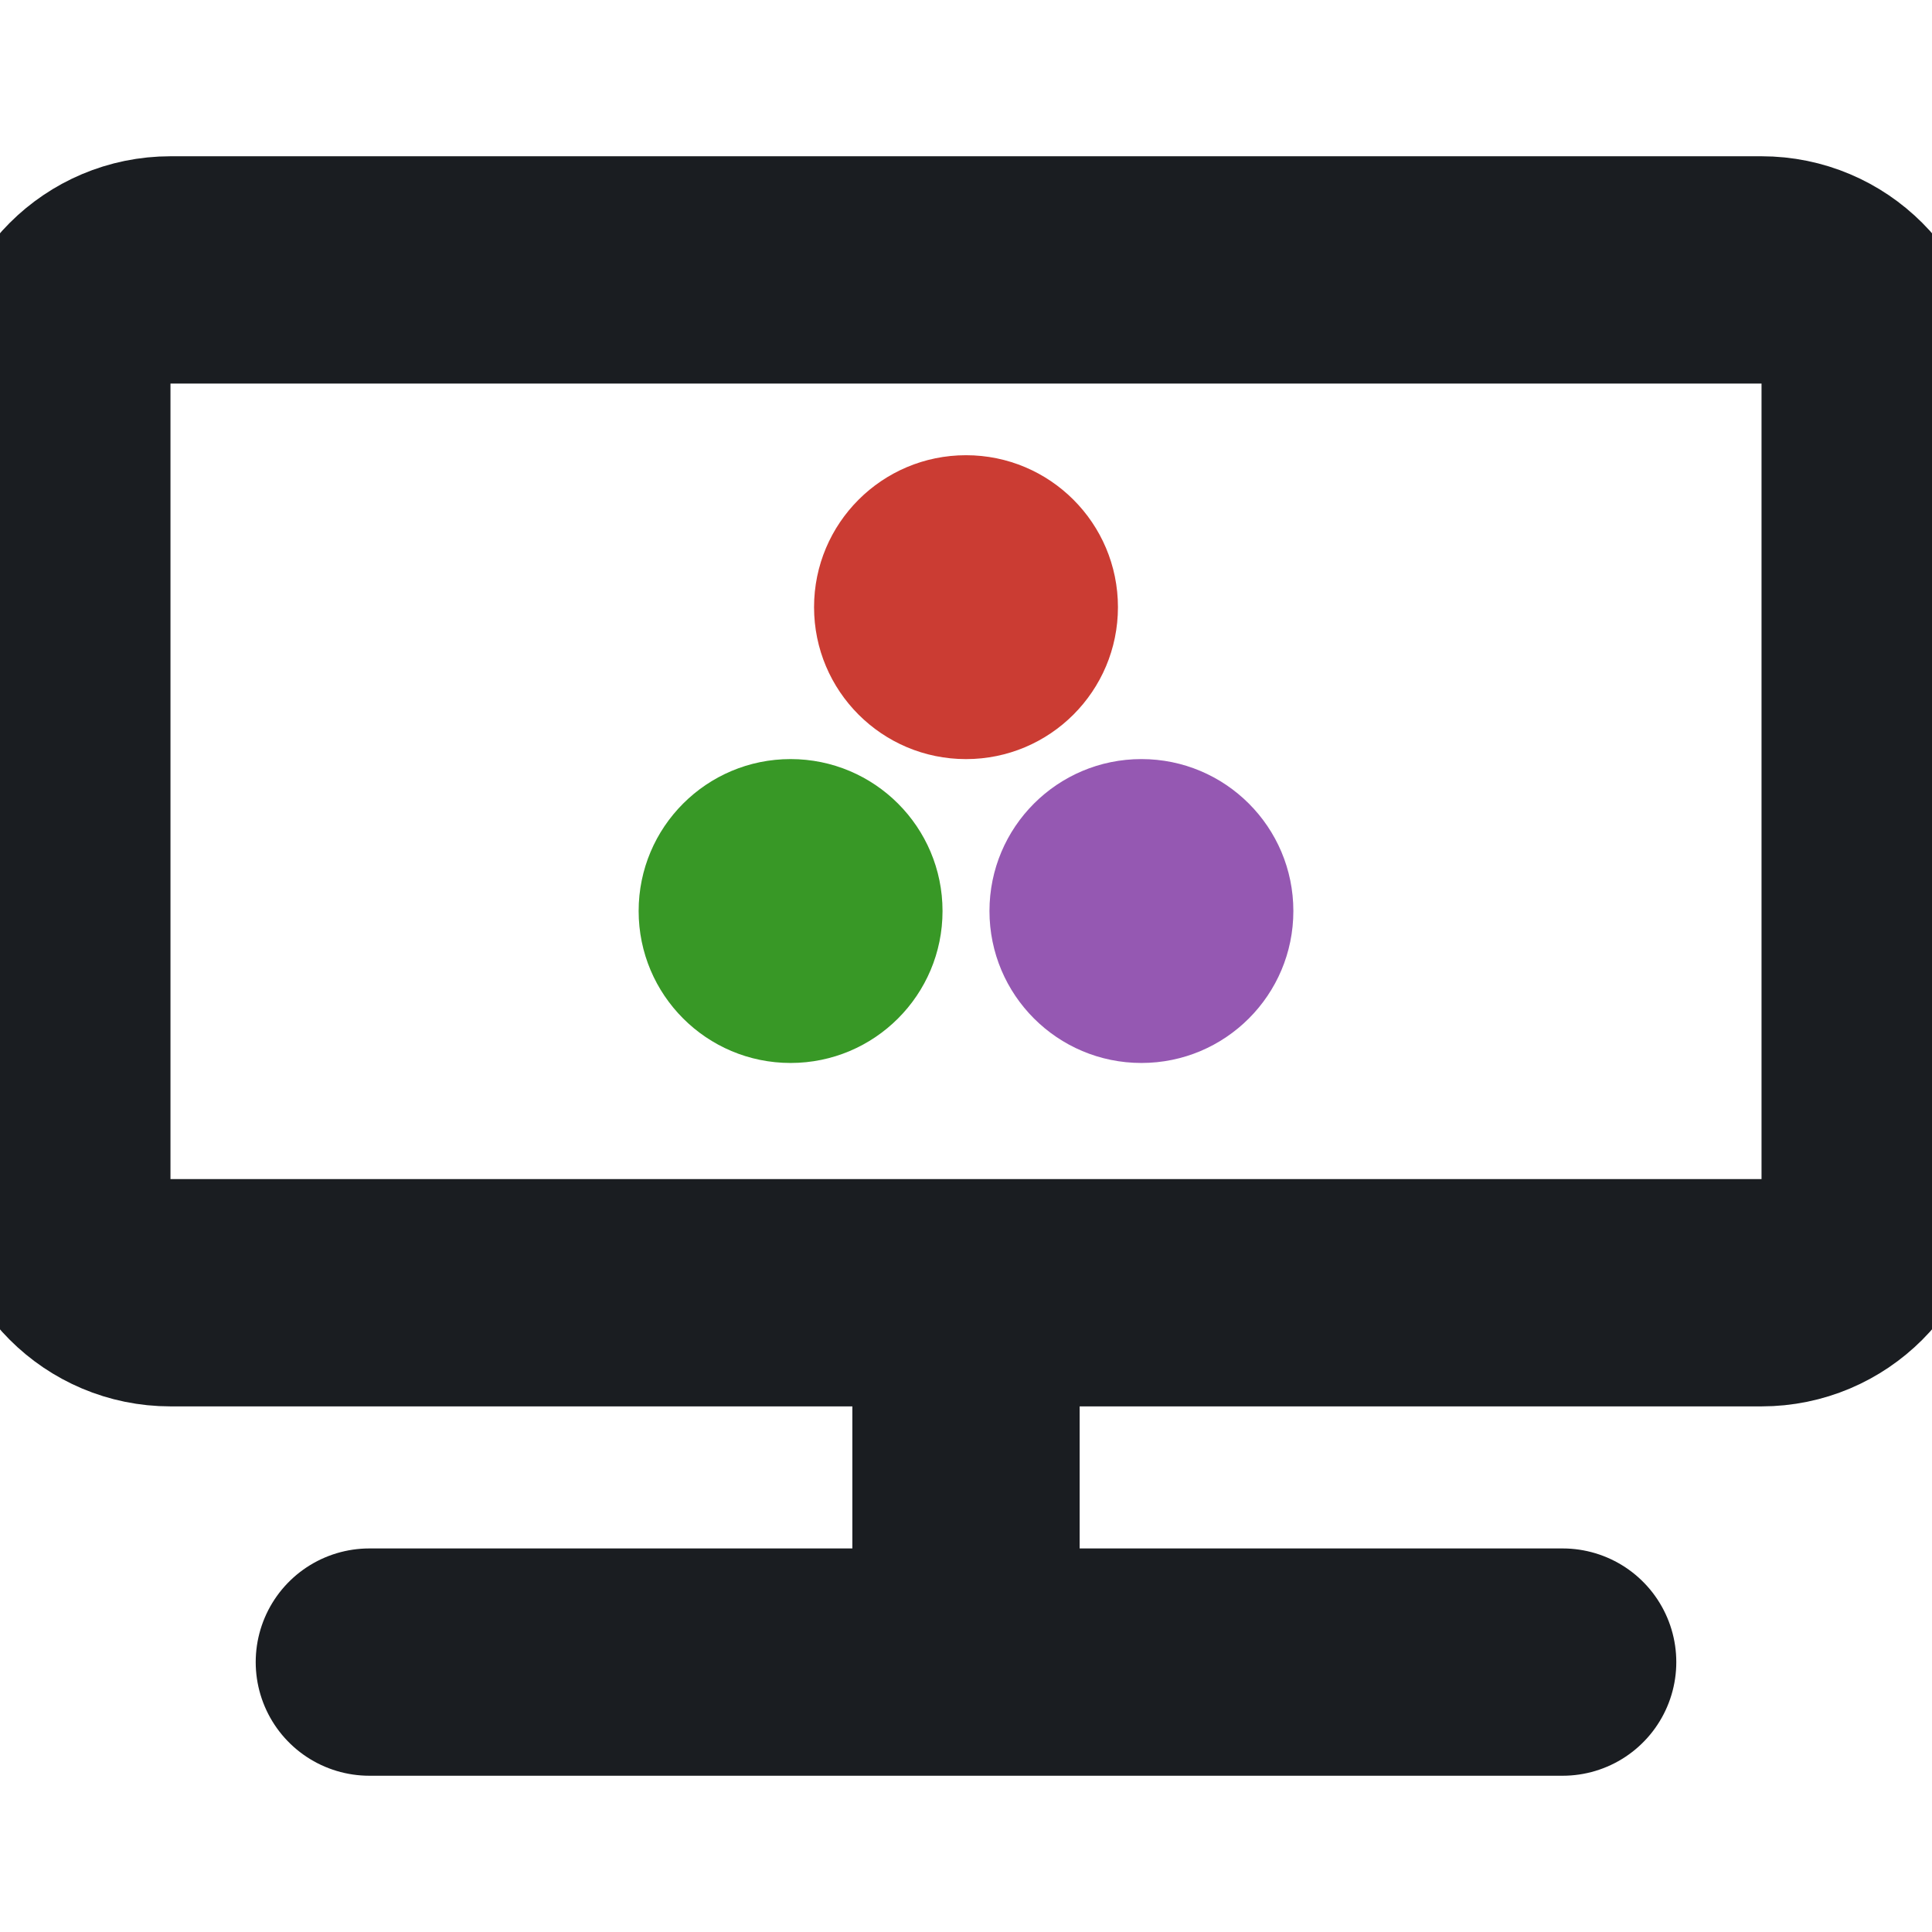
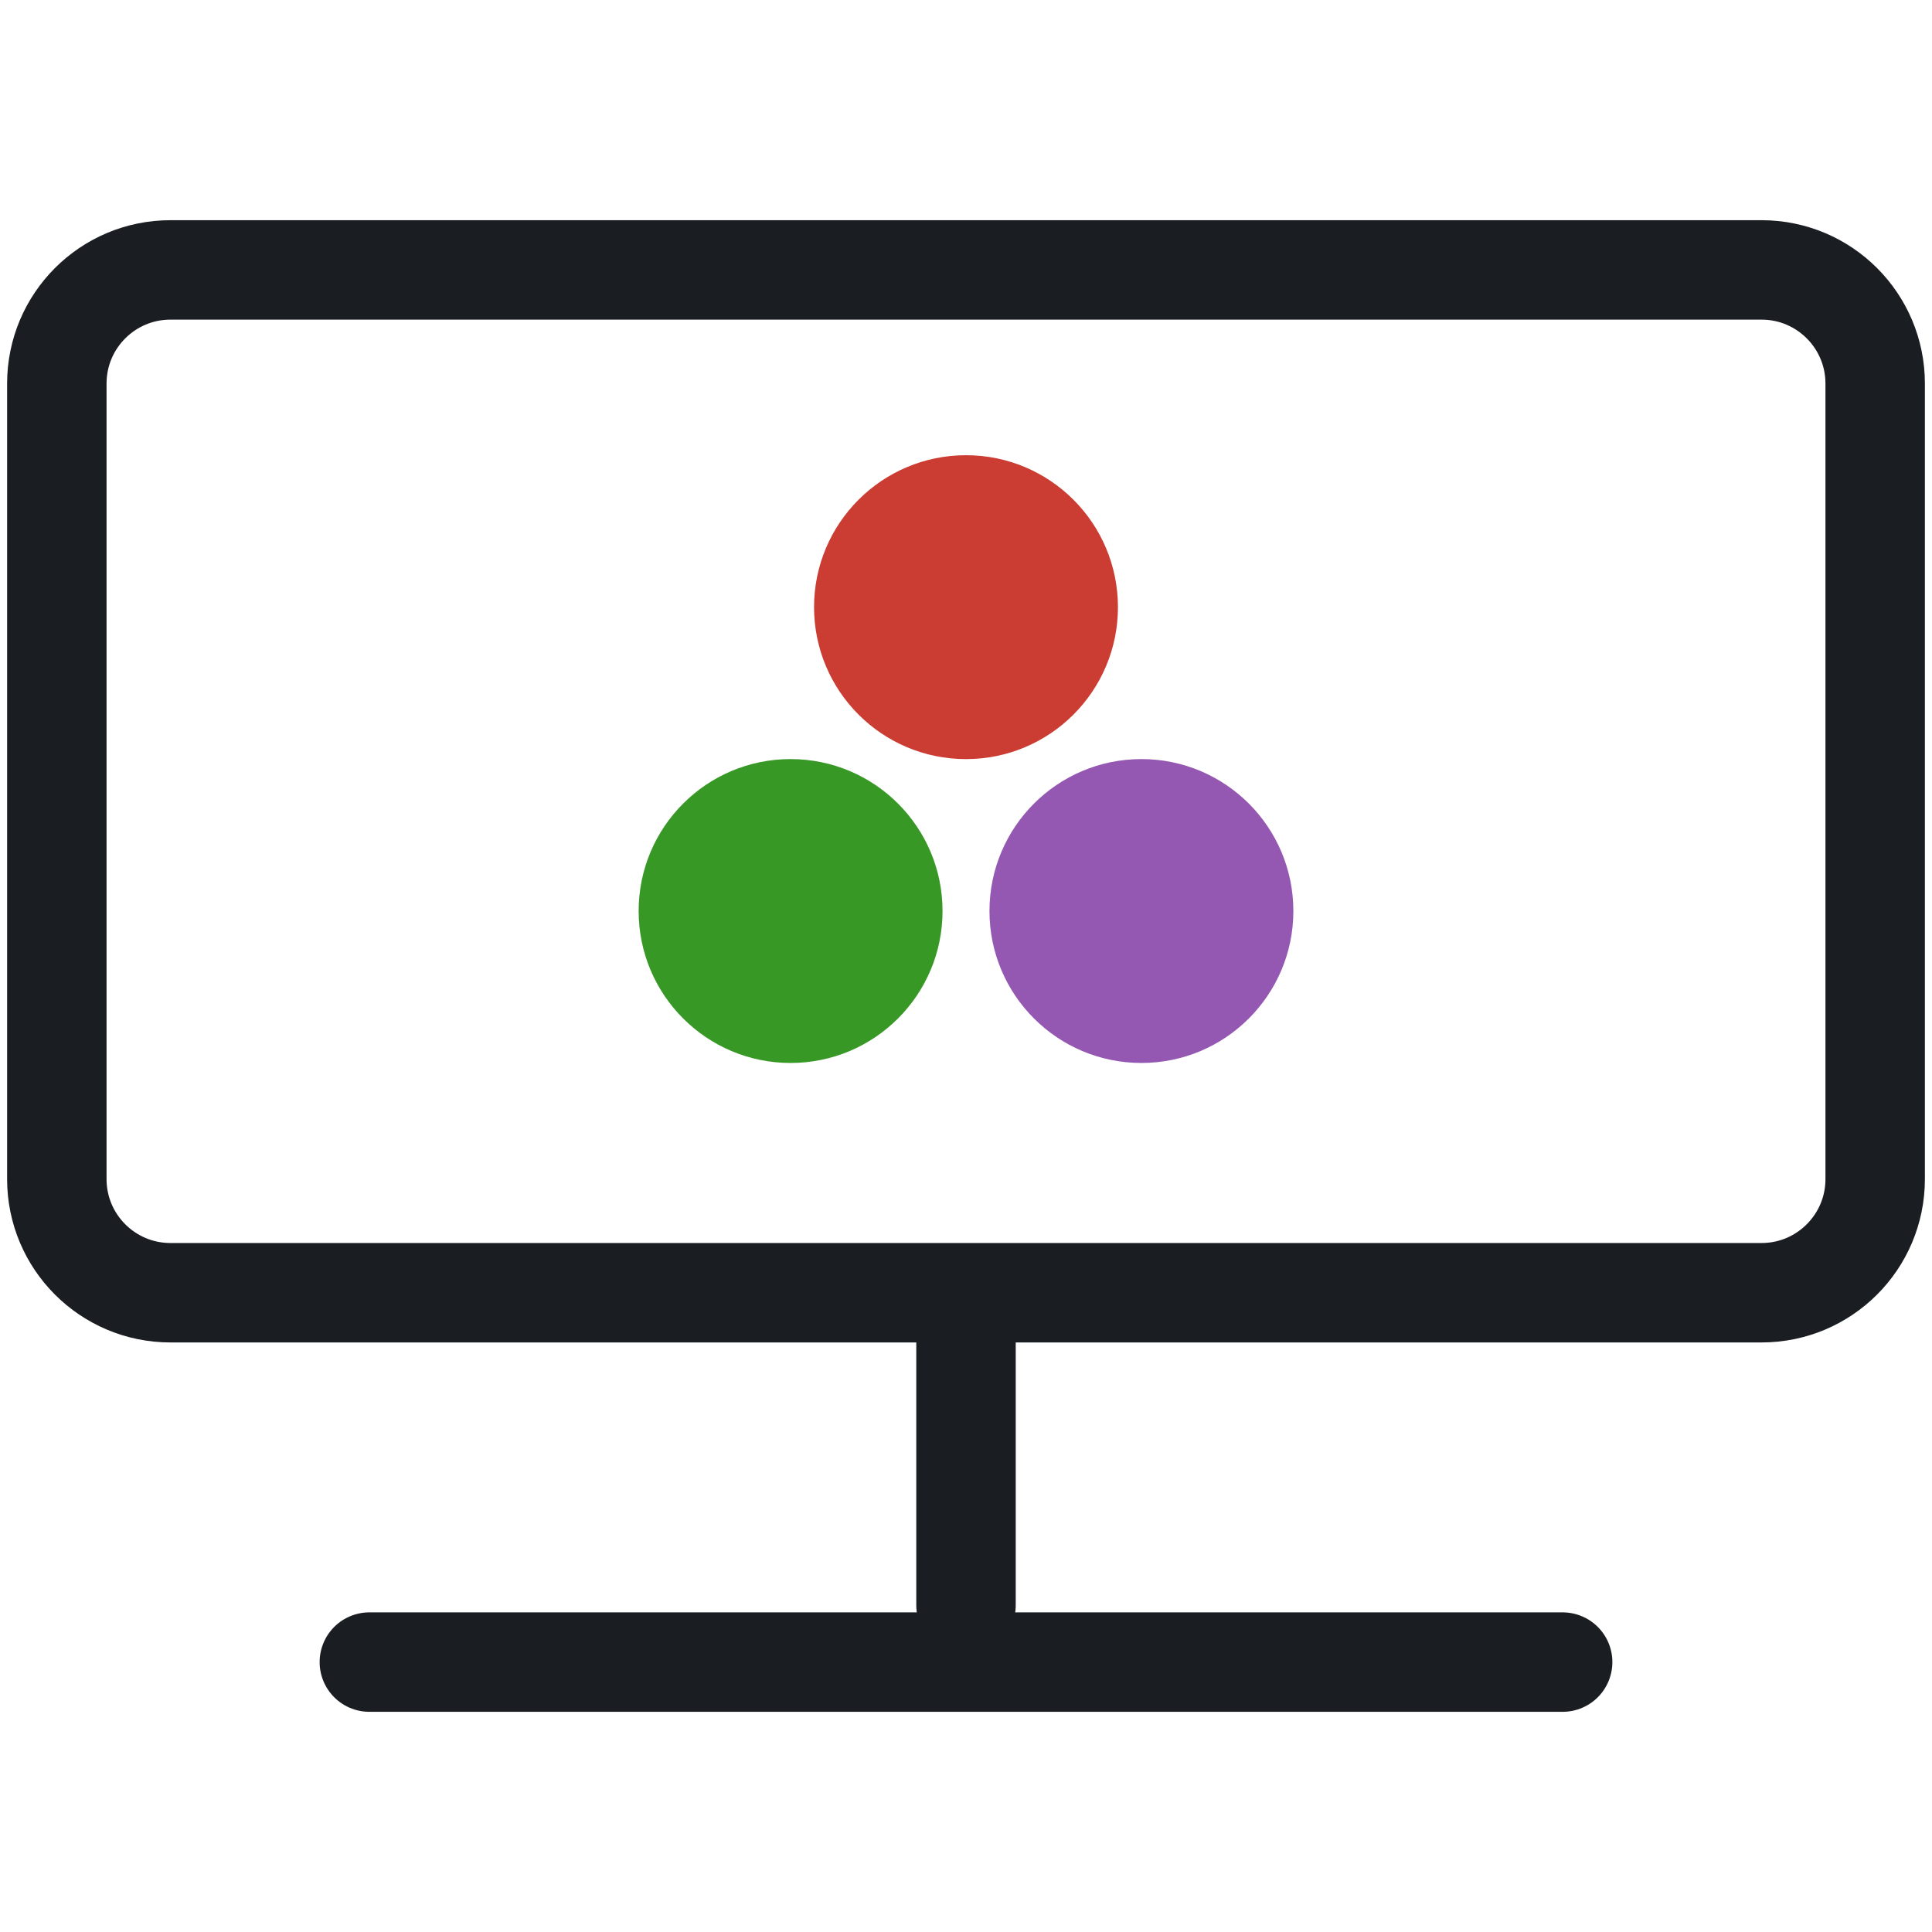
<svg xmlns="http://www.w3.org/2000/svg" viewBox="0 0 68 68" width="68" height="68">
  <rect width="68" height="68" fill="#ffffff" />
-   <rect x="2.0" y="9.5" width="64" height="36" rx="4" fill="none" stroke="#1a1d21" stroke-width="8" stroke-linecap="round" stroke-linejoin="round" />
-   <line x1="34.0" y1="46.5" x2="34.0" y2="56.5" fill="none" stroke="#1a1d21" stroke-width="8" stroke-linecap="round" />
-   <line x1="13.0" y1="58.5" x2="55.0" y2="58.5" fill="none" stroke="#1a1d21" stroke-width="8" stroke-linecap="round" />
+   <rect x="2.0" y="9.5" width="64" height="36" rx="4" fill="none" stroke="#1a1d21" stroke-width="3.5" stroke-linecap="round" stroke-linejoin="round" />
+   <line x1="34.0" y1="46.5" x2="34.0" y2="56.5" fill="none" stroke="#1a1d21" stroke-width="3.5" stroke-linecap="round" />
+   <line x1="13.0" y1="58.5" x2="55.0" y2="58.5" fill="none" stroke="#1a1d21" stroke-width="3.5" stroke-linecap="round" />
  <circle cx="34.0" cy="21.37" r="5.348" fill="#cb3c33" />
  <circle cx="27.826" cy="32.065" r="5.348" fill="#389826" />
  <circle cx="40.174" cy="32.065" r="5.348" fill="#9558b2" />
</svg>
